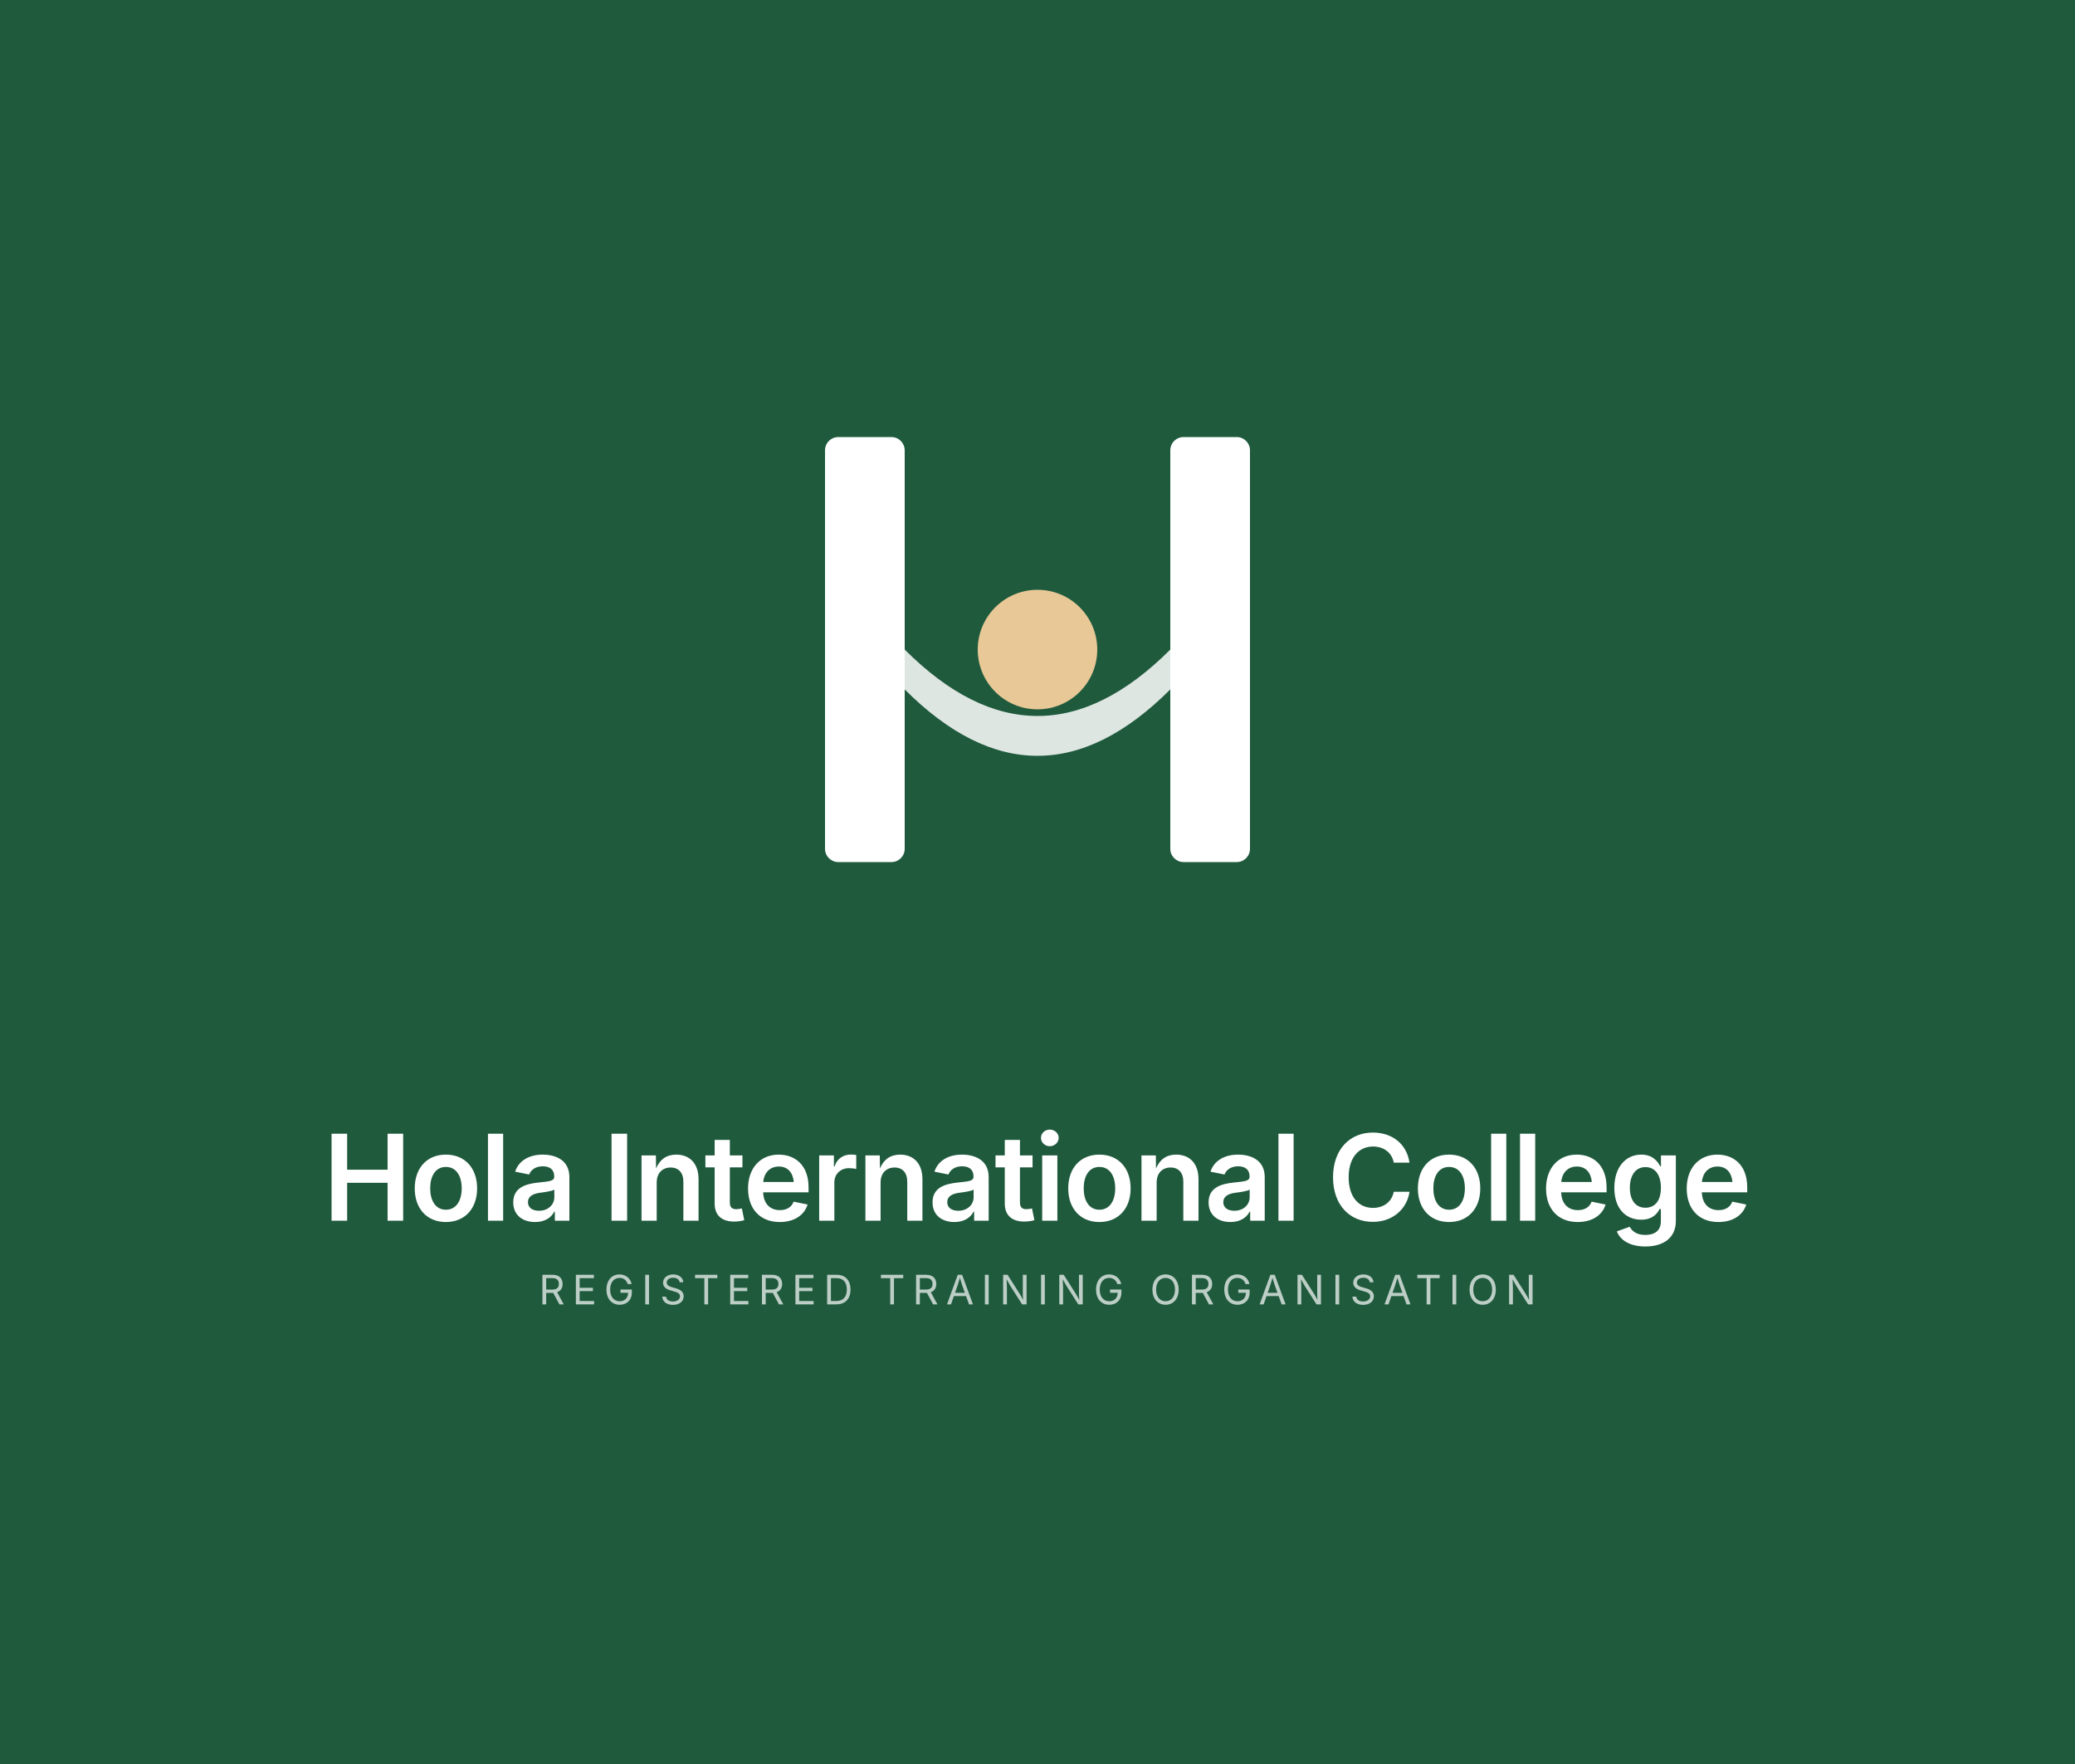
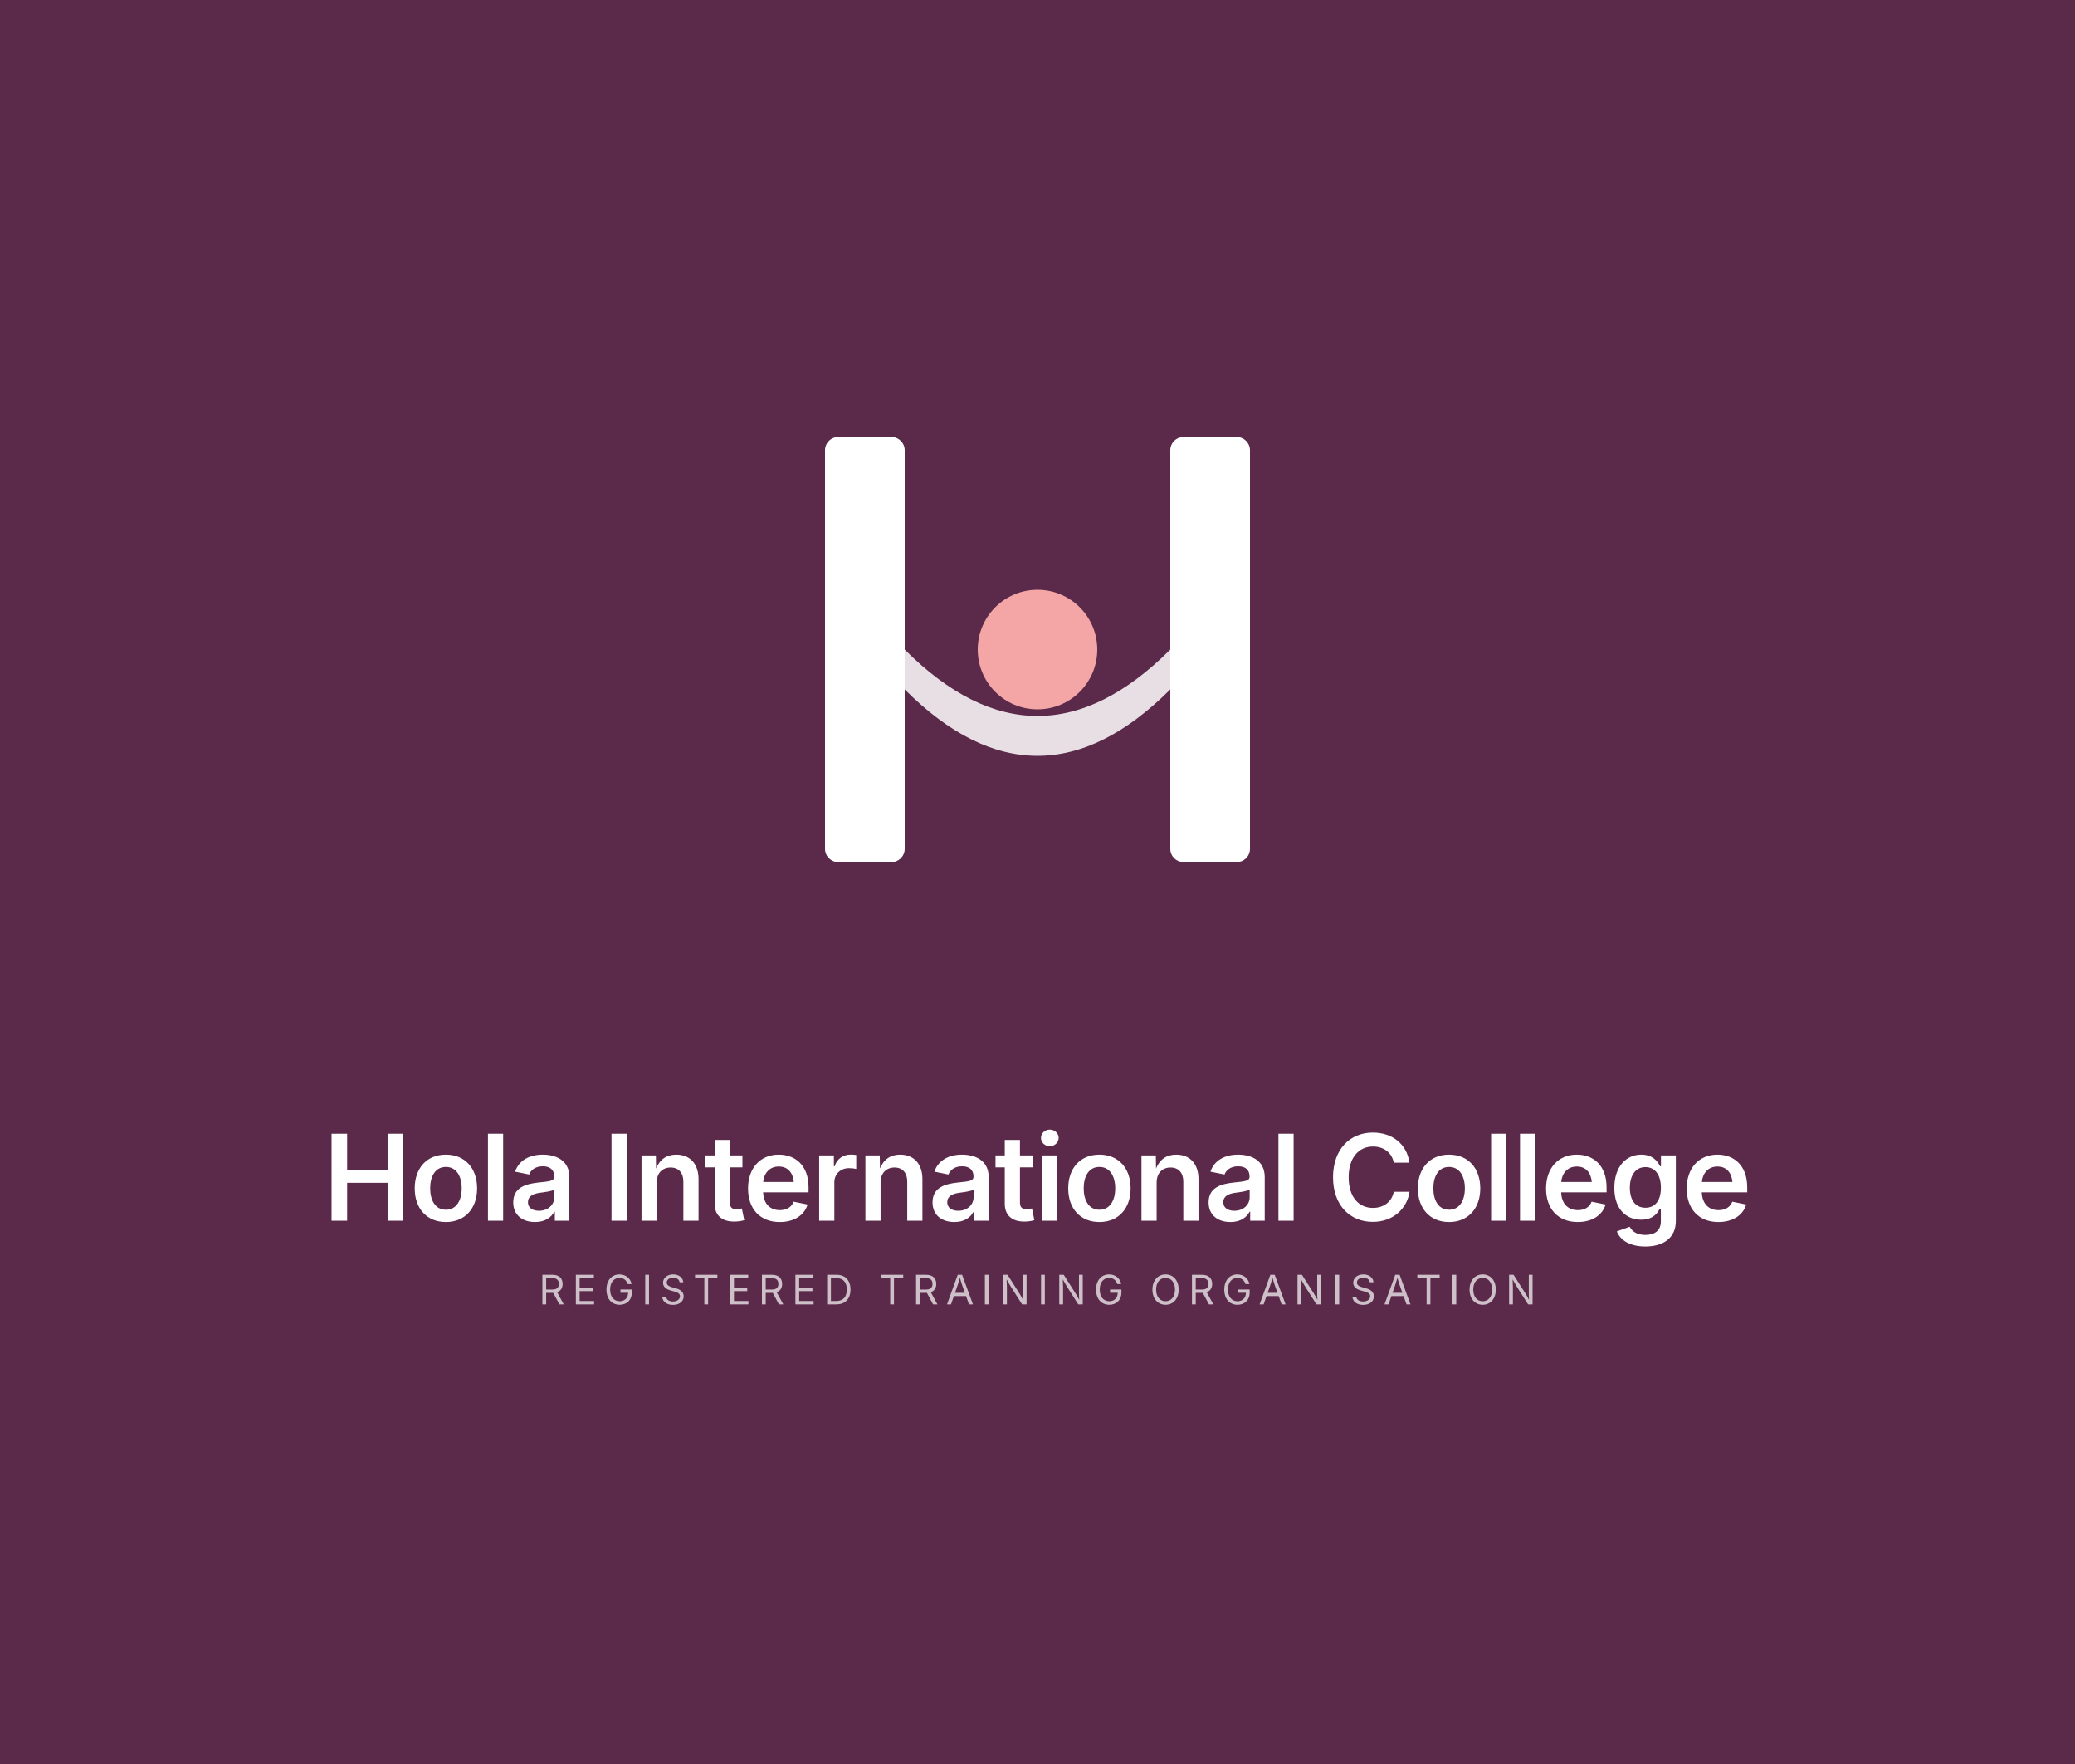
<svg xmlns="http://www.w3.org/2000/svg" viewBox="0 0 1600 1360" width="1600" height="1360">
-   <rect width="1600" height="1360" fill="#1F5A3D" />
+   <rect width="1600" height="1360" fill="#5B2A4A" />
  <g transform="translate(544, 244.8) scale(5.12)">
    <rect x="18" y="18" width="12" height="64" rx="2" fill="#fff" />
    <rect x="70" y="18" width="12" height="64" rx="2" fill="#fff" />
-     <circle cx="50" cy="50" r="9" fill="#E8C896" />
+     <circle cx="50" cy="50" r="9" fill="#F4A6A6" />
    <path d="M 30 50 Q 50 70 70 50 L 70 56 Q 50 76 30 56 Z" fill="#fff" opacity="0.85" />
  </g>
  <g font-family="Inter, system-ui, sans-serif" fill="#fff" text-anchor="middle">
    <text x="800" y="941.12" font-size="92.16" font-weight="600" letter-spacing="-1.843">Hola International College</text>
    <text x="800" y="1005.632" font-size="31.334" font-weight="400" letter-spacing="5.64" fill="#ffffff" opacity="0.7">REGISTERED TRAINING ORGANISATION</text>
  </g>
</svg>
